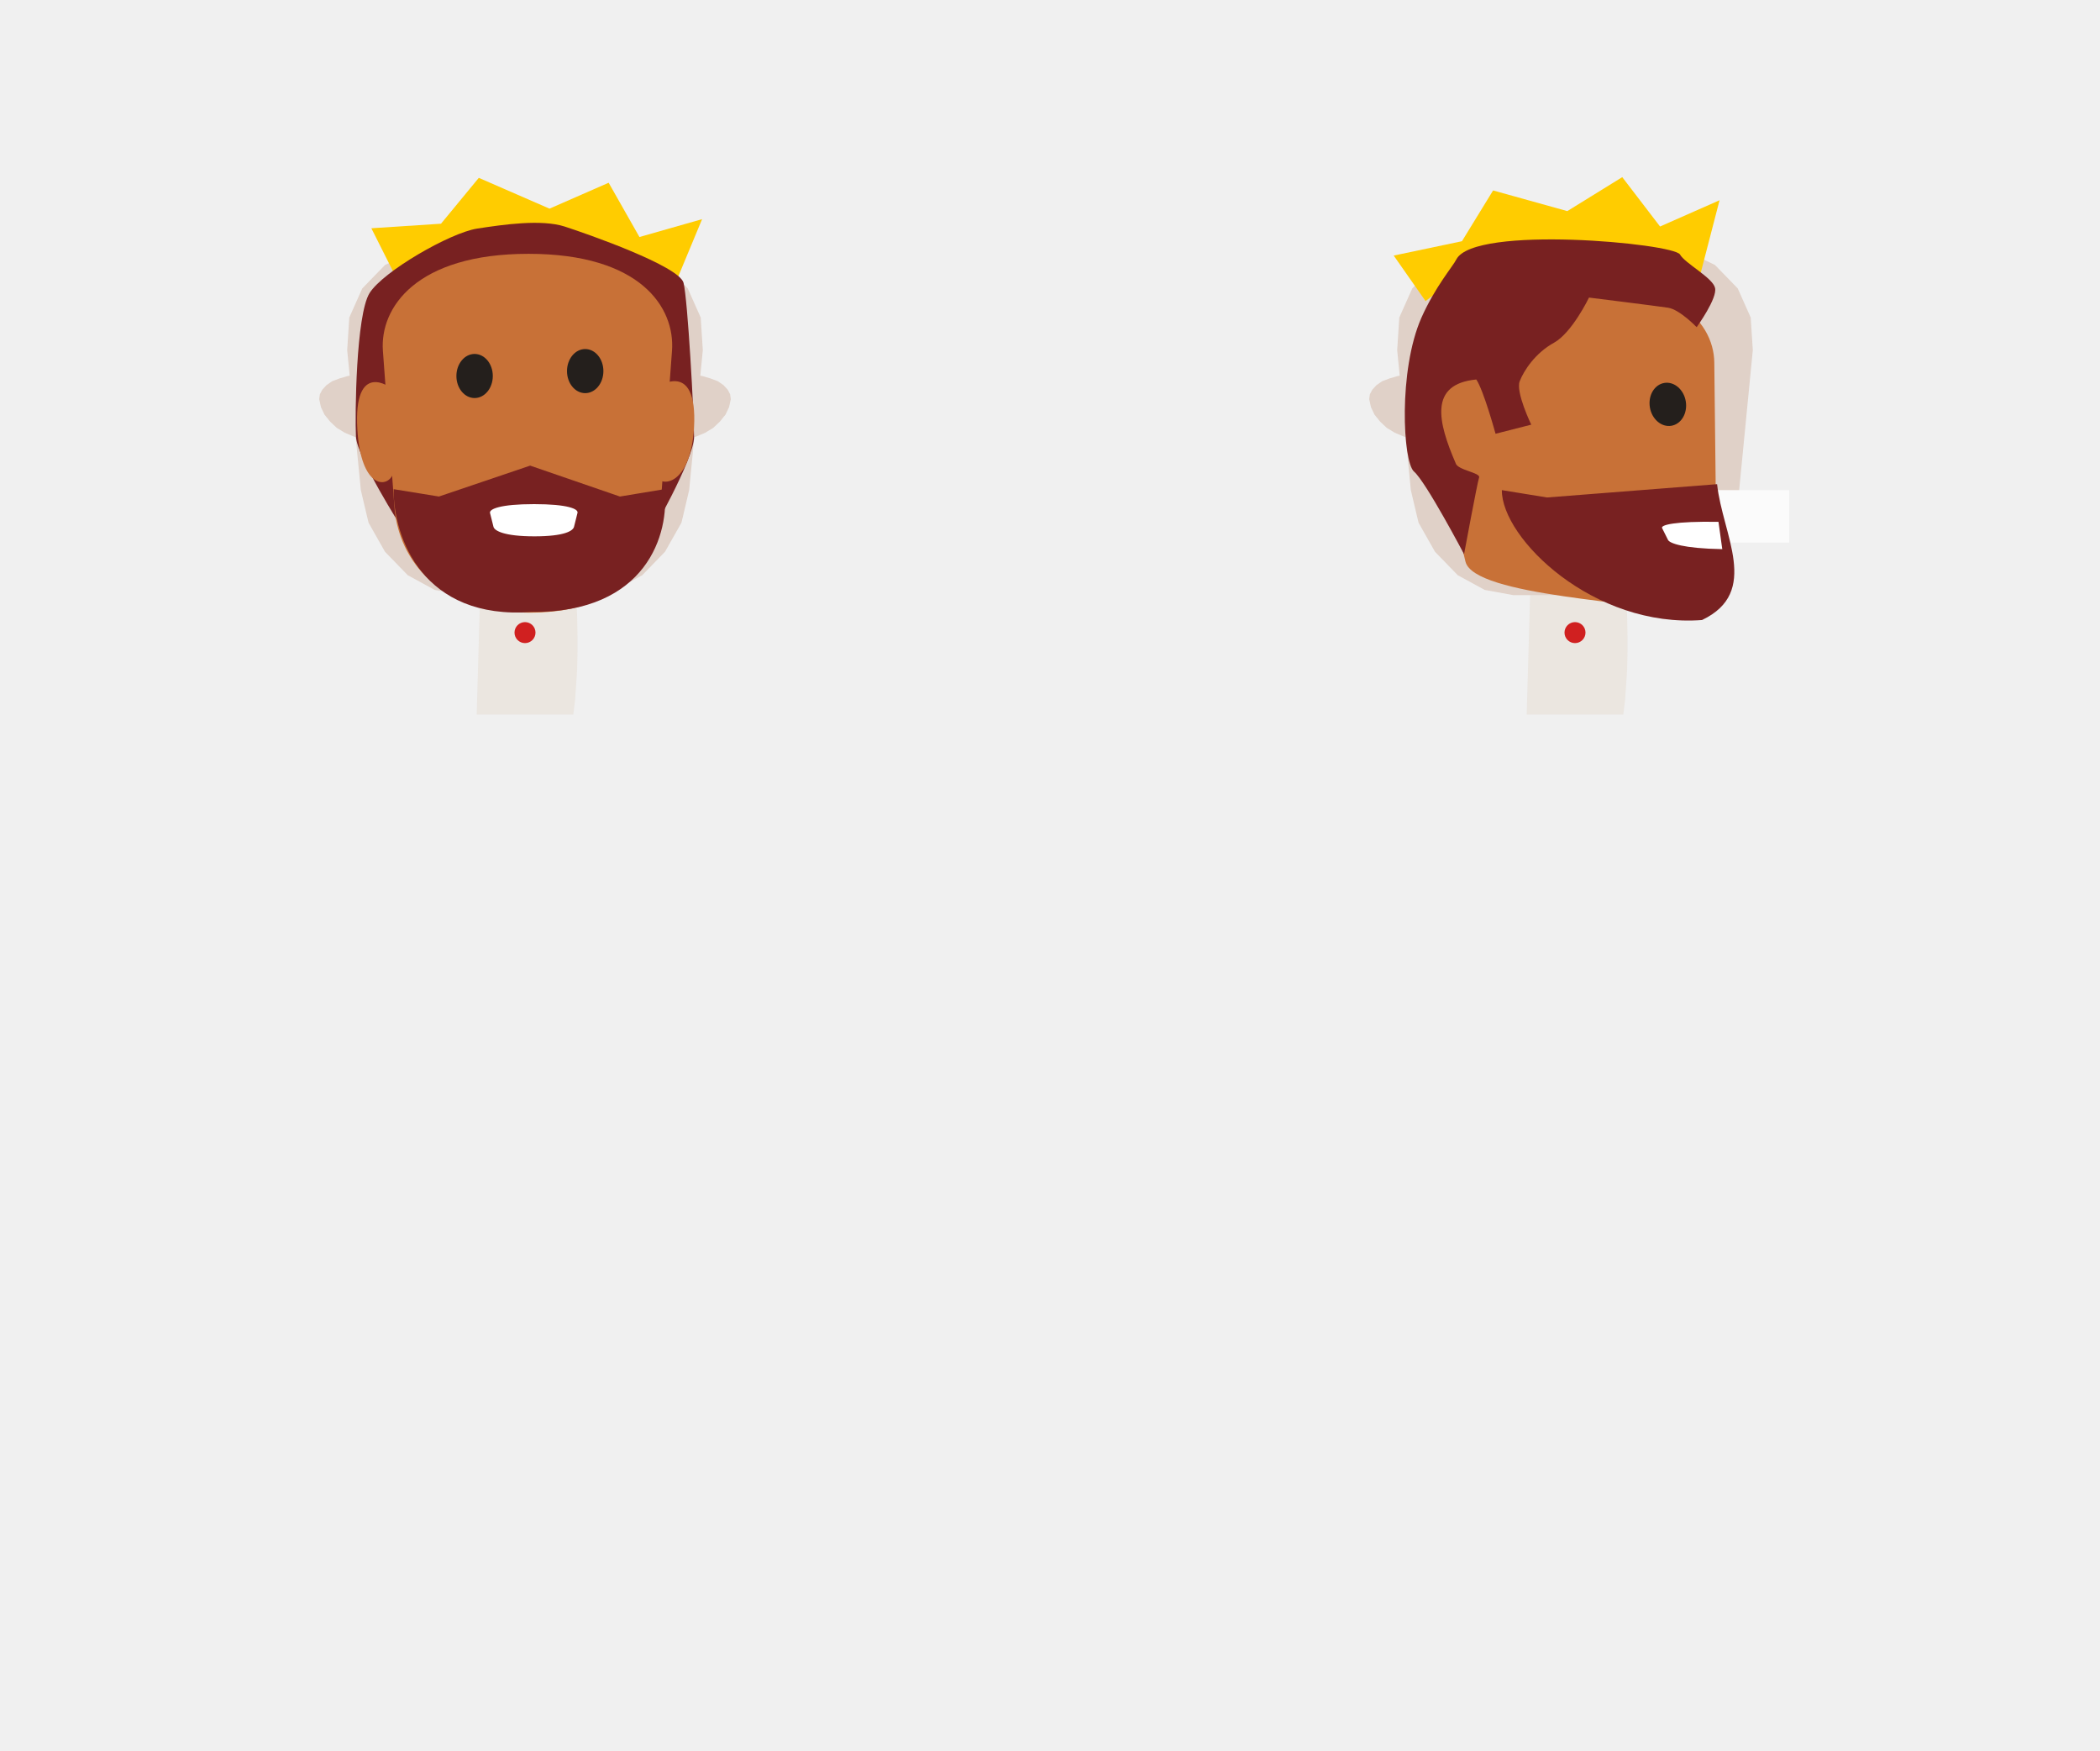
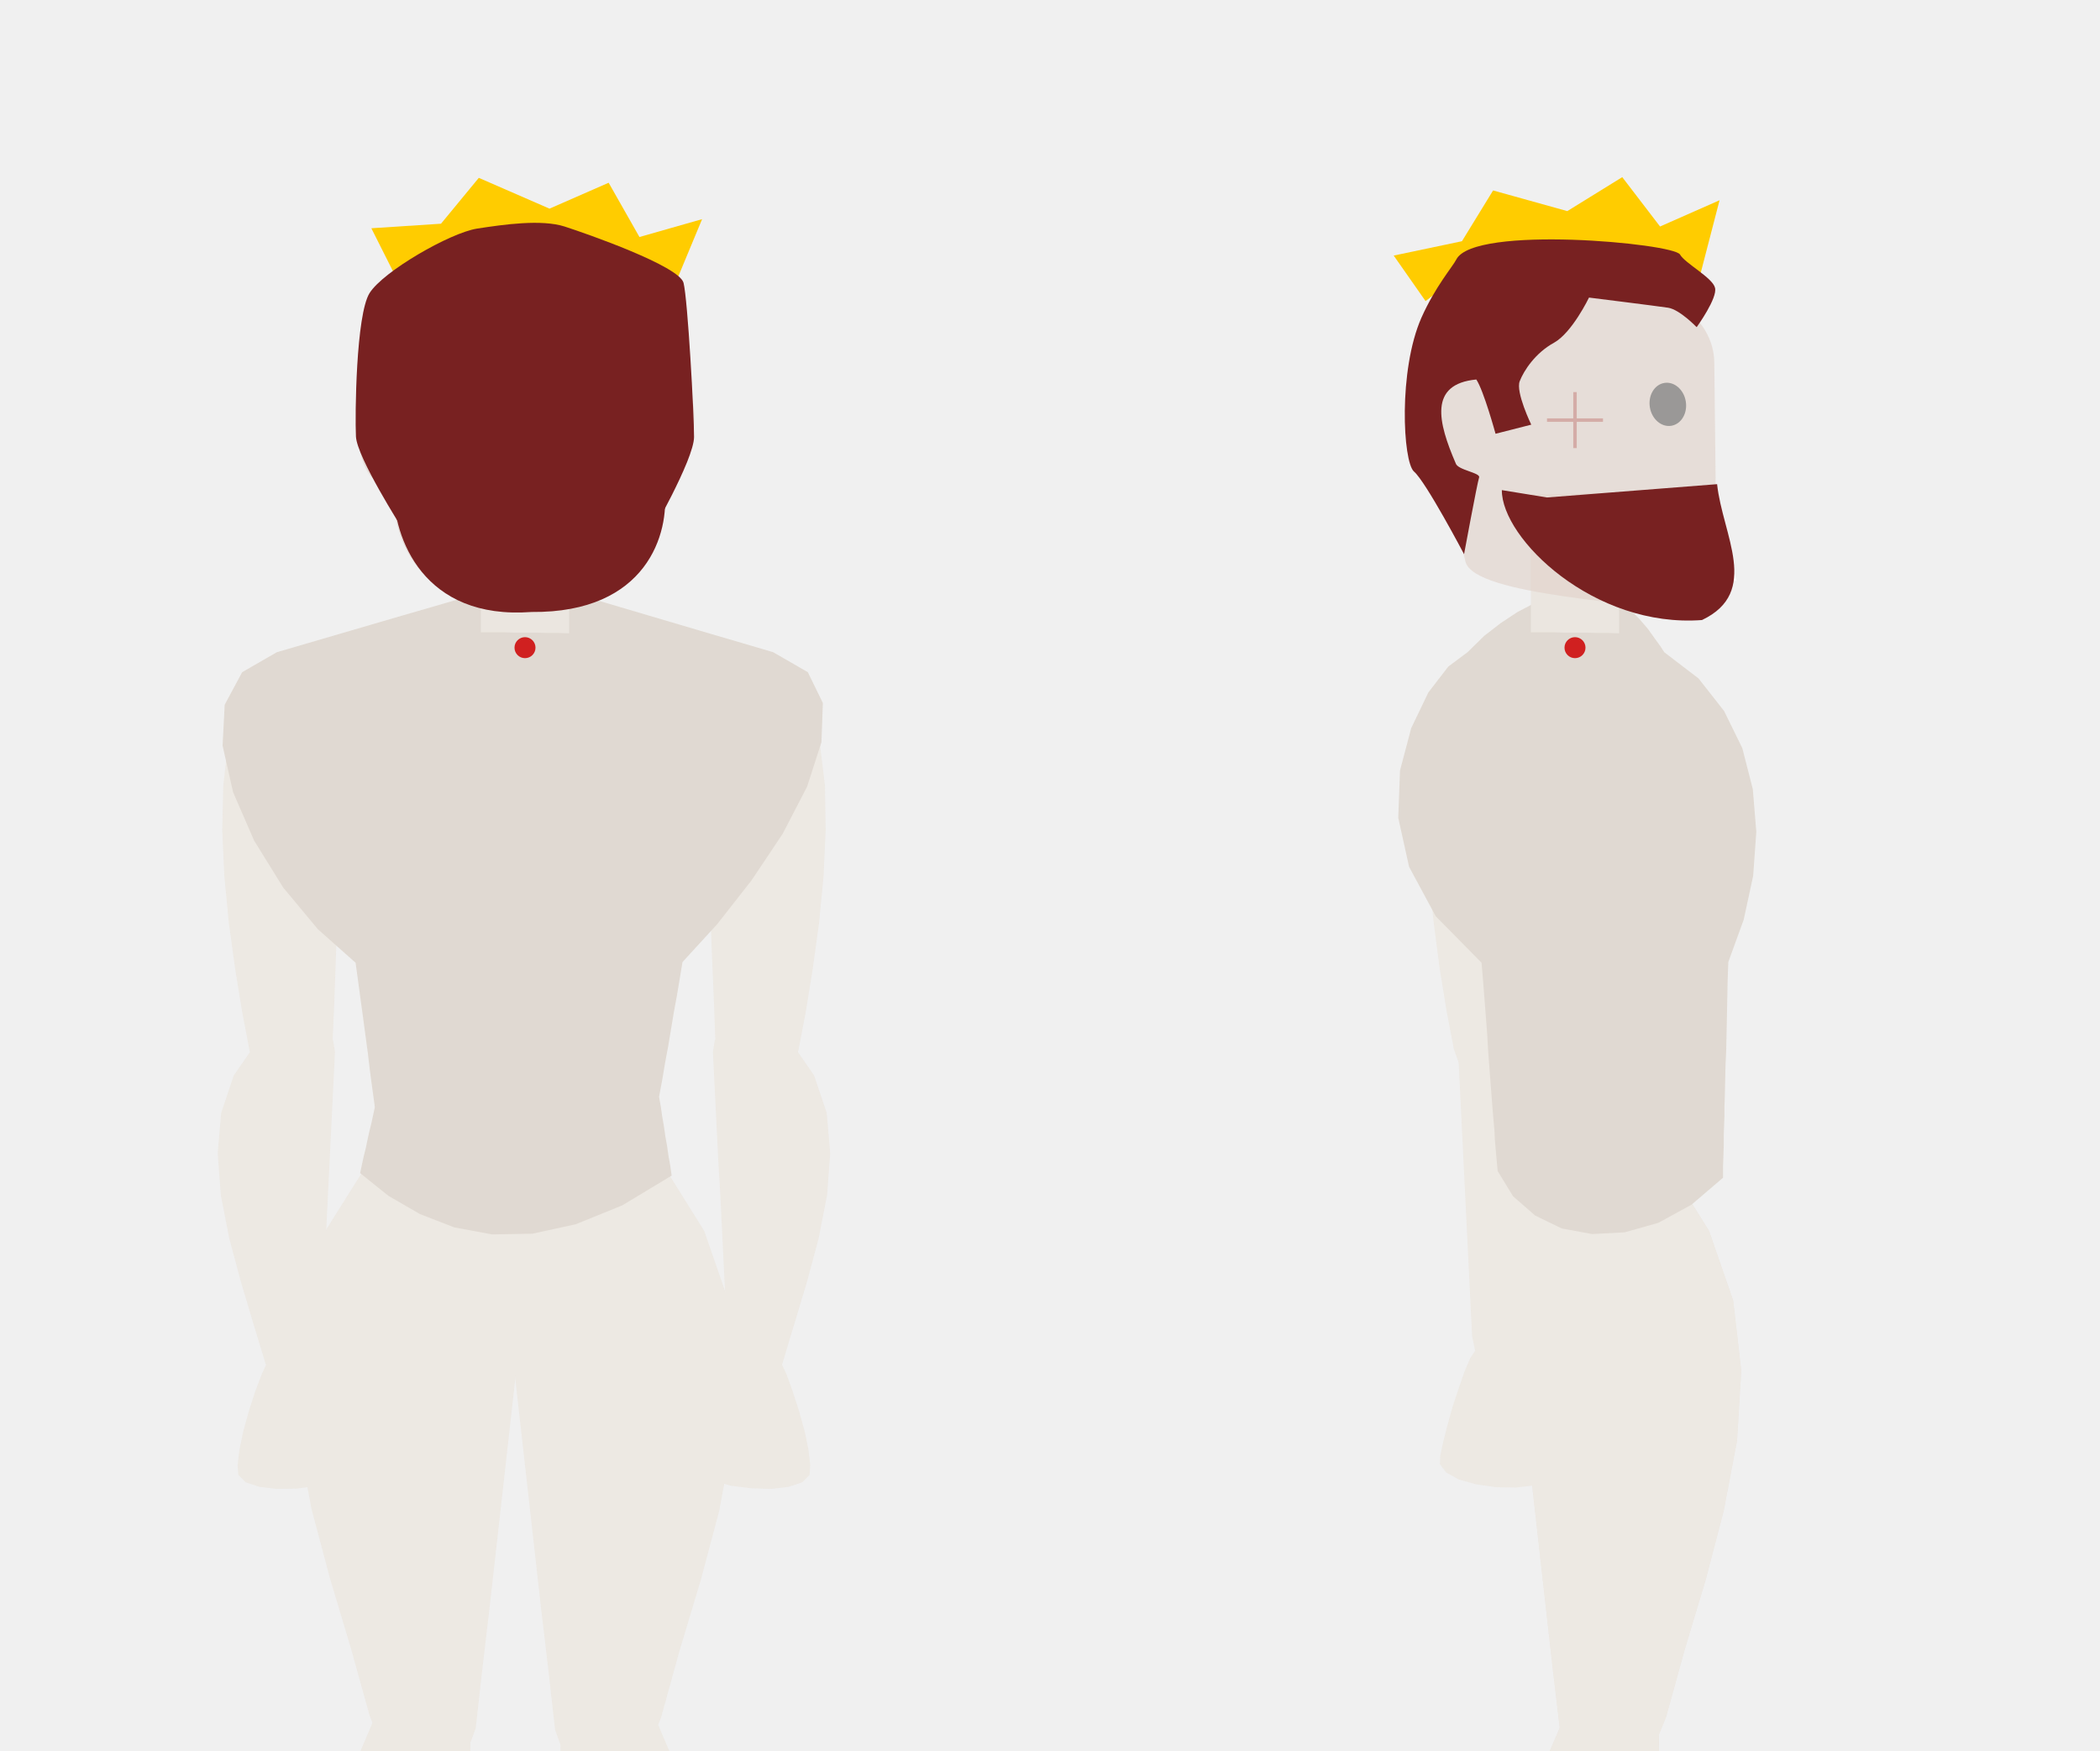
<svg xmlns="http://www.w3.org/2000/svg" width="1200" height="1000" viewBox="-1.5 -1.2 6 5">
-   <g id="front">
-     <g id="front-hair-body" />
-     <defs id="front-defs9817" />
-     <g id="front-guide" opacity="0.7">
-       <path d="M-0.138 0.841L-0.12 0.21L0.12 0.21L0.128 0.274L0.134 0.336L0.14 0.396L0.144 0.454L0.147 0.51L0.149 0.563L0.15 0.615L0.15 0.664L0.149 0.712L0.146 0.757L0.143 0.8L0.138 0.841Z" fill="#e8e1d9" id="front-path9791" />
-       <path d="M-0.451 -0.131L-0.479 -0.13L-0.506 -0.126L-0.53 -0.119L-0.551 -0.111L-0.567 -0.1L-0.579 -0.087L-0.586 -0.074L-0.588 -0.06L-0.583 -0.037L-0.573 -0.016L-0.557 0.004L-0.538 0.022L-0.515 0.036L-0.489 0.047L-0.461 0.053L-0.433 0.055Z" fill="#d9c3b6" id="front-path9793" />
-       <path d="M0.451 -0.131L0.479 -0.13L0.506 -0.126L0.53 -0.119L0.551 -0.111L0.567 -0.1L0.579 -0.087L0.586 -0.074L0.588 -0.06L0.583 -0.037L0.573 -0.016L0.557 0.004L0.538 0.022L0.515 0.036L0.489 0.047L0.461 0.053L0.433 0.055Z" fill="#d9c3b6" id="front-path9795" />
-       <path d="M0.215 -0.5L0.313 -0.485L0.4 -0.443L0.465 -0.376L0.502 -0.293L0.508 -0.2L0.469 0.2L0.447 0.293L0.4 0.376L0.335 0.443L0.258 0.485L0.176 0.5L-0.176 0.5L-0.258 0.485L-0.335 0.443L-0.4 0.376L-0.447 0.293L-0.469 0.2L-0.508 -0.2L-0.502 -0.293L-0.465 -0.376L-0.4 -0.443L-0.313 -0.485L-0.215 -0.5Z" fill="#d9c3b6" id="front-path9797" />
-       <path d="M-0.115 -0.12L-0.125 -0.083L-0.152 -0.055L-0.19 -0.045L-0.227 -0.055L-0.255 -0.083L-0.265 -0.12L-0.255 -0.158L-0.228 -0.185L-0.19 -0.195L-0.152 -0.185L-0.125 -0.158Z" fill="#ffffff" id="front-path9799" />
-       <path d="M0.265 -0.12L0.255 -0.083L0.228 -0.055L0.19 -0.045L0.153 -0.055L0.125 -0.083L0.115 -0.12L0.125 -0.158L0.152 -0.185L0.19 -0.195L0.228 -0.185L0.255 -0.158Z" fill="#ffffff" id="front-path9801" />
-       <path d="M-0.152 0.2L0.152 0.2L0.152 0.35L-0.152 0.35Z" fill="#ffffff" id="front-path9803" />
-       <path d="M-0.08 0H0.08M0 -0.08V0.08" stroke="#b04040" stroke-width="0.01" fill="none" id="front-path9805" />
+   <g>
+     <g opacity="0.7">
+       <path d="M-0.787 1.801L-0.768 1.854L-0.738 1.892L-0.7 1.917L-0.66 1.926L-0.62 1.92L-0.586 1.898L-0.562 1.86L-0.551 1.805L-0.545 1.665L-0.54 1.525L-0.535 1.385L-0.529 1.245L-0.524 1.105L-0.519 0.965L-0.513 0.824L-0.508 0.684L-0.571 0.677L-0.626 0.678L-0.674 0.687L-0.716 0.703L-0.751 0.726L-0.78 0.755L-0.804 0.79L-0.822 0.831L-0.849 0.93L-0.862 1.044L-0.865 1.17L-0.859 1.303L-0.846 1.437L-0.828 1.568L-0.808 1.691Z" fill="#ebe5dd" />
+       <path d="M-0.765 1.775L-0.832 1.872L-0.868 1.979L-0.878 2.094L-0.869 2.214L-0.845 2.337L-0.812 2.46L-0.776 2.581L-0.741 2.696L-0.727 2.725L-0.706 2.74L-0.681 2.743L-0.654 2.736L-0.629 2.718L-0.607 2.693L-0.591 2.659L-0.584 2.62L-0.579 2.518L-0.573 2.416L-0.568 2.314L-0.563 2.212L-0.558 2.111L-0.553 2.009L-0.548 1.907L-0.543 1.805L-0.548 1.773L-0.564 1.748L-0.589 1.73L-0.621 1.721L-0.657 1.72L-0.695 1.728L-0.732 1.746Z" fill="#ebe5dd" />
+       <path d="M-0.72 2.667L-0.735 2.688L-0.752 2.725L-0.771 2.775L-0.789 2.831L-0.805 2.889L-0.816 2.942L-0.821 2.985L-0.819 3.013L-0.798 3.034L-0.759 3.047L-0.708 3.053L-0.651 3.052L-0.595 3.044L-0.545 3.03L-0.509 3.01L-0.491 2.985L-0.493 2.963L-0.5 2.925L-0.512 2.877L-0.527 2.822L-0.545 2.769L-0.562 2.72L-0.578 2.683L-0.592 2.662L-0.62 2.64L-0.643 2.627L-0.661 2.624L-0.676 2.627L-0.688 2.635L-0.699 2.646L-0.709 2.657Z" fill="#ebe5dd" />
+       <path d="M-0.431 3.71L-0.513 3.903L-0.554 4.089L-0.562 4.269L-0.544 4.446L-0.508 4.619L-0.461 4.79L-0.411 4.961L-0.364 5.131L-0.346 5.173L-0.318 5.198L-0.286 5.207L-0.251 5.204L-0.218 5.191L-0.19 5.172L-0.171 5.148L-0.164 5.123L-0.163 4.95L-0.162 4.777L-0.161 4.603L-0.16 4.43L-0.159 4.257L-0.158 4.084L-0.157 3.911L-0.156 3.738L-0.165 3.693L-0.191 3.661L-0.228 3.641L-0.272 3.633L-0.319 3.637L-0.364 3.651L-0.403 3.676Z" fill="#ebe5dd" />
+       <path d="M-0.326 5.143L-0.344 5.165L-0.364 5.187L-0.388 5.208L-0.415 5.23L-0.446 5.253L-0.481 5.277L-0.52 5.303L-0.563 5.332L-0.586 5.332L-0.607 5.334L-0.626 5.34L-0.641 5.349L-0.652 5.362L-0.658 5.379L-0.659 5.402L-0.654 5.43L-0.59 5.431L-0.527 5.432L-0.463 5.434L-0.399 5.435L-0.336 5.437L-0.272 5.438L-0.208 5.439L-0.144 5.441L-0.15 5.409L-0.155 5.378L-0.161 5.347L-0.166 5.315L-0.171 5.284L-0.177 5.253L-0.182 5.221L-0.188 5.19L-0.205 5.184L-0.222 5.178L-0.24 5.172L-0.257 5.166L-0.274 5.161L-0.292 5.155L-0.309 5.149Z" fill="#ebe5dd" />
+       <path d="M-0.444 2.115L-0.568 2.312L-0.636 2.511L-0.659 2.71L-0.647 2.911L-0.61 3.11L-0.557 3.309L-0.498 3.506L-0.444 3.7L-0.414 3.776L-0.372 3.824L-0.324 3.847L-0.274 3.849L-0.226 3.836L-0.185 3.809L-0.155 3.775L-0.141 3.737L-0.122 3.568L-0.102 3.399L-0.083 3.23L-0.064 3.061L-0.045 2.892L-0.026 2.722L-0.007 2.553L0.013 2.384L-0.023 2.299L-0.066 2.236L-0.116 2.191L-0.172 2.161L-0.234 2.142L-0.301 2.13L-0.371 2.122Z" fill="#ebe5dd" />
+       <path d="M0.375 3.714L0.457 3.907L0.499 4.093L0.507 4.274L0.489 4.45L0.453 4.624L0.406 4.795L0.355 4.965L0.309 5.135L0.291 5.178L0.263 5.202L0.231 5.211L0.196 5.208L0.163 5.196L0.135 5.176L0.116 5.152L0.108 5.127L0.108 4.954L0.107 4.781L0.106 4.608L0.105 4.435L0.104 4.262L0.103 4.089L0.102 3.916L0.101 3.743L0.11 3.698L0.135 3.665L0.173 3.645L0.217 3.638L0.264 3.641L0.309 3.655L0.348 3.68Z" fill="#ebe5dd" />
+       <path d="M0.271 5.147L0.288 5.169L0.309 5.191L0.333 5.213L0.36 5.234L0.391 5.257L0.426 5.281L0.465 5.307L0.508 5.336L0.531 5.336L0.552 5.339L0.571 5.344L0.586 5.353L0.597 5.366L0.603 5.384L0.604 5.406L0.599 5.434L0.535 5.435L0.471 5.437L0.408 5.438L0.344 5.44L0.28 5.441L0.217 5.442L0.153 5.444L0.089 5.445L0.095 5.414L0.1 5.382L0.105 5.351L0.111 5.32L0.116 5.288L0.122 5.257L0.127 5.226L0.132 5.194L0.15 5.189L0.167 5.183L0.185 5.177L0.202 5.171L0.219 5.165L0.237 5.159L0.254 5.153Z" fill="#ebe5dd" />
+       <path d="M0.389 2.119L0.512 2.316L0.581 2.515L0.604 2.715L0.592 2.915L0.555 3.115L0.502 3.314L0.443 3.51L0.389 3.705L0.359 3.781L0.317 3.828L0.269 3.851L0.218 3.854L0.17 3.84L0.129 3.814L0.1 3.78L0.086 3.741L0.067 3.572L0.047 3.403L0.028 3.234L0.009 3.065L-0.01 2.896L-0.029 2.727L-0.049 2.558L-0.068 2.389L-0.033 2.304L0.01 2.241L0.061 2.196L0.117 2.165L0.179 2.146L0.245 2.135L0.316 2.127Z" fill="#ebe5dd" />
+       <path d="M0.781 1.801L0.762 1.853L0.732 1.892L0.694 1.916L0.654 1.926L0.614 1.92L0.58 1.898L0.556 1.86L0.545 1.805L0.54 1.665L0.534 1.525L0.529 1.385L0.524 1.245L0.518 1.104L0.513 0.964L0.507 0.824L0.502 0.684L0.565 0.677L0.62 0.678L0.669 0.686L0.71 0.703L0.745 0.726L0.774 0.755L0.798 0.79L0.816 0.831L0.843 0.929L0.857 1.044L0.859 1.17L0.853 1.303L0.84 1.437L0.822 1.568L0.802 1.691Z" fill="#ebe5dd" />
+       <path d="M0.759 1.775L0.826 1.872L0.862 1.979L0.872 2.094L0.863 2.214L0.839 2.337L0.806 2.46L0.77 2.58L0.735 2.696L0.721 2.724L0.7 2.74L0.675 2.743L0.649 2.735L0.623 2.718L0.601 2.692L0.585 2.659L0.578 2.62L0.573 2.518L0.568 2.416L0.563 2.314L0.558 2.212L0.552 2.11L0.547 2.008L0.542 1.907L0.537 1.805L0.542 1.773L0.558 1.748L0.583 1.73L0.615 1.721L0.651 1.72L0.689 1.728L0.726 1.746Z" fill="#ebe5dd" />
+       <path d="M0.714 2.667L0.729 2.687L0.747 2.725L0.765 2.775L0.783 2.831L0.799 2.888L0.81 2.942L0.815 2.985L0.813 3.013L0.792 3.034L0.753 3.047L0.702 3.053L0.645 3.051L0.589 3.044L0.539 3.03L0.503 3.01L0.485 2.985L0.487 2.963L0.494 2.925L0.506 2.876L0.522 2.822L0.539 2.768L0.556 2.72L0.573 2.683L0.586 2.662L0.615 2.639L0.637 2.627L0.655 2.624L0.67 2.627L0.682 2.635L0.693 2.646L0.703 2.657Z" fill="#ebe5dd" />
+       <path d="M0.709 0.663L0.621 0.637L0.532 0.611L0.444 0.585L0.356 0.559L0.268 0.533L0.18 0.507L0.092 0.481L0.004 0.455L-0.085 0.481L-0.174 0.507L-0.263 0.533L-0.353 0.559L-0.442 0.585L-0.531 0.611L-0.62 0.637L-0.709 0.663L-0.808 0.72L-0.858 0.813L-0.864 0.93L-0.834 1.063L-0.774 1.201L-0.691 1.335L-0.592 1.454L-0.484 1.55L-0.477 1.601L-0.47 1.653L-0.463 1.704L-0.456 1.756L-0.449 1.808L-0.443 1.859L-0.436 1.911L-0.429 1.962L-0.434 1.986L-0.439 2.009L-0.445 2.033L-0.45 2.056L-0.455 2.08L-0.461 2.104L-0.466 2.127L-0.471 2.151L-0.39 2.216L-0.3 2.268L-0.202 2.306L-0.094 2.326L0.021 2.324L0.145 2.297L0.278 2.243L0.419 2.158L0.415 2.13L0.41 2.102L0.406 2.074L0.401 2.046L0.397 2.018L0.392 1.989L0.388 1.961L0.383 1.933L0.392 1.885L0.4 1.837L0.409 1.789L0.417 1.741L0.425 1.693L0.434 1.644L0.442 1.596L0.45 1.548L0.549 1.44L0.647 1.315L0.736 1.182L0.806 1.047L0.847 0.92L0.851 0.808L0.808 0.72Z" fill="#d9cfc4" />
+       <path d="M0.126 0.609L0.126 0.558L0.126 0.508L0.126 0.458L0.126 0.408L0.126 0.358L0.126 0.308L0.126 0.258L0.126 0.208L0.095 0.208L0.063 0.209L0.032 0.209L0 0.21L-0.032 0.211L-0.063 0.211L-0.095 0.212L-0.126 0.212L-0.126 0.262L-0.126 0.311L-0.126 0.36L-0.126 0.409L-0.126 0.458L-0.126 0.507L-0.126 0.557L-0.126 0.606L-0.095 0.606L-0.063 0.606L-0.032 0.607L0 0.607L0.032 0.607L0.063 0.608L0.095 0.608Z" fill="#e8e1d9" />
+       <path d="M-0.08 0H0.08M0 -0.08V0.08" stroke="#b04040" stroke-width="0.01" fill="none" />
+       <g opacity="0.6">
+         <g>
+           <path style="fill:#d9c3b6;stroke-width:0.015" d="m 0.014,0.55 c 0.288,0 0.364,-0.177 0.373,-0.301 l 0.033,-0.447 c 0.009,-0.123 -0.089,-0.277 -0.41,-0.277 -0.321,0 -0.425,0.154 -0.416,0.277 l 0.033,0.447 c 0.009,0.123 0.099,0.301 0.387,0.301 z" />
+           <path style="fill:#d9c3b6;fill-opacity:1;stroke-width:0.015" d="m 0.37,0.156 0.003,-0.246 c 5.574e-4,-0.002 0.121,-0.091 0.11,0.111 -0.01,0.166 -0.095,0.175 -0.113,0.135 z" />
+           <path style="fill:#d9c3b6;fill-opacity:1;stroke-width:0.015" d="m -0.378,0.156 -0.003,-0.246 c -5.575e-4,-0.002 -0.11,-0.085 -0.098,0.117 0.01,0.166 0.083,0.169 0.101,0.129 z" />
+         </g>
+         <g>
+           <ellipse style="fill:#241f1c;stroke-width:0.015" cx="-0.144" cy="-0.126" rx="0.052" ry="0.063" />
+           <ellipse style="fill:#241f1c;stroke-width:0.015" cx="0.172" cy="-0.14" rx="0.052" ry="0.063" />
+         </g>
+       </g>
    </g>
-     <g id="front-back" />
-     <path style="fill:#ffcc00;fill-opacity:1;stroke-width:0.015" d="m -0.367,-0.405 0.192,-0.108 0.354,0.013 0.243,0.128 0.084,-0.202 -0.179,0.051 -0.088,-0.155 -0.169,0.074 -0.202,-0.088 -0.108,0.131 -0.199,0.013 z" id="front-path1551" />
-     <g id="front-head">
-       <path style="fill:#782121;fill-opacity:1;stroke-width:0.015" d="m -0.351,0.309 c 0,0 -0.129,-0.202 -0.132,-0.262 -0.003,-0.059 0,-0.348 0.039,-0.41 0.039,-0.062 0.23,-0.172 0.307,-0.184 0.077,-0.012 0.184,-0.027 0.25,-0.006 0.065,0.021 0.328,0.113 0.34,0.161 0.012,0.048 0.03,0.375 0.03,0.44 0,0.065 -0.129,0.288 -0.129,0.288" id="front-path1647-16" />
-       <path id="front-rect480-1-9" style="fill:#c87137;stroke-width:0.015;fill-opacity:1" d="m 0.014,0.55 c 0.288,0 0.364,-0.177 0.373,-0.301 l 0.033,-0.447 c 0.009,-0.123 -0.089,-0.277 -0.41,-0.277 -0.321,0 -0.425,0.154 -0.416,0.277 l 0.033,0.447 c 0.009,0.123 0.099,0.301 0.387,0.301 z" />
-       <ellipse style="fill:#241f1c;stroke-width:0.015" id="front-path639-8-6" cx="-0.144" cy="-0.126" rx="0.052" ry="0.063" />
-       <ellipse style="fill:#241f1c;stroke-width:0.015" id="front-path639-4-0-5" cx="0.172" cy="-0.14" rx="0.052" ry="0.063" />
-       <path style="fill:#c87137;fill-opacity:1;stroke-width:0.015" d="m 0.37,0.156 0.003,-0.246 c 5.574e-4,-0.002 0.121,-0.091 0.11,0.111 -0.01,0.166 -0.095,0.175 -0.113,0.135 z" id="front-path855-2-4-2-69" />
-       <path id="front-rect480-1-4-4" style="fill:#782121;fill-opacity:1;stroke-width:0.794" d="m -305.17,169.358 c 17.44,0.176 20.887,-11.91 20.073,-18.557 l -6.732,1.112 -13.571,-4.672 -13.793,4.672 -6.845,-1.112 c -0.075,7.321 4.459,19.817 20.867,18.557 z" transform="matrix(0.01889764,0,0,0.01889764,5.78609,-2.652497)" />
-       <path style="fill:#c87137;fill-opacity:1;stroke-width:0.015" d="m -0.378,0.156 -0.003,-0.246 c -5.575e-4,-0.002 -0.11,-0.085 -0.098,0.117 0.01,0.166 0.083,0.169 0.101,0.129 z" id="front-path855-2-4-2-8-2" />
+     <g />
+     <g />
+     <g>
+       <path style="fill:#ffcc00;fill-opacity:1;stroke-width:0.015" d="m -0.367,-0.405 0.192,-0.108 0.354,0.013 0.243,0.128 0.084,-0.202 -0.179,0.051 -0.088,-0.155 -0.169,0.074 -0.202,-0.088 -0.108,0.131 -0.199,0.013 z" />
+       <path style="fill:#782121;fill-opacity:1;stroke-width:0.015" d="m -0.351,0.309 c 0,0 -0.129,-0.202 -0.132,-0.262 -0.003,-0.059 0,-0.348 0.039,-0.41 0.039,-0.062 0.23,-0.172 0.307,-0.184 0.077,-0.012 0.184,-0.027 0.25,-0.006 0.065,0.021 0.328,0.113 0.34,0.161 0.012,0.048 0.03,0.375 0.03,0.44 0,0.065 -0.129,0.288 -0.129,0.288" />
    </g>
-     <g id="front-mouth-1">
-       <path id="front-rect480-1-8-3-8" style="fill:#ffffff;fill-opacity:1;stroke-width:0.015" d="m 0.027,0.332 c 0.087,0 0.11,-0.016 0.113,-0.027 l 0.01,-0.04 c 0.003,-0.011 -0.027,-0.025 -0.124,-0.025 -0.097,0 -0.128,0.014 -0.126,0.025 l 0.01,0.04 c 0.003,0.011 0.03,0.027 0.117,0.027 z" />
+     <g>
+       <path style="fill:#782121;fill-opacity:1;stroke-width:0.794" d="m -305.17,169.358 c 17.44,0.176 20.887,-11.91 20.073,-18.557 l -6.732,1.112 -13.571,-4.672 -13.793,4.672 -6.845,-1.112 c -0.075,7.321 4.459,19.817 20.867,18.557 z" transform="matrix(0.01889764,0,0,0.01889764,5.78609,-2.652497)" />
    </g>
-     <g id="front-mouth-2" style="display:none">
-       <path id="front-rect480-1-8-3-5" style="fill:#ffffff;fill-opacity:1;stroke-width:0.015" d="m 0.023,0.329 c 0.107,0 0.135,-0.019 0.138,-0.033 l 0.012,-0.049 c 0.003,-0.013 -0.033,-0.03 -0.152,-0.03 -0.119,0 -0.158,0.017 -0.154,0.03 l 0.012,0.049 c 0.003,0.013 0.037,0.033 0.144,0.033 z" />
-     </g>
-     <g id="front-mouth-3" style="display:none">
-       <path id="front-rect480-1-8-3" style="fill:#ffffff;fill-opacity:1;stroke-width:0.015" d="m 0.016,0.433 c 0.107,0 0.135,-0.057 0.138,-0.097 l 0.012,-0.144 c 0.003,-0.04 -0.033,-0.089 -0.152,-0.089 -0.119,0 -0.158,0.05 -0.154,0.089 l 0.012,0.144 c 0.003,0.04 0.037,0.097 0.144,0.097 z" />
-     </g>
-     <g id="front-anchors">
-       <circle id="front-nape" cx="0" cy="0.607" r="0.03" fill="#d02020" />
+     <g>
+       <circle cx="0" cy="0.65" r="0.03" fill="#d02020" />
    </g>
  </g>
-   <g id="side" transform="translate(3,0)">
-     <g id="side-hair-body" />
-     <defs id="side-defs16948" />
-     <g id="side-guide" opacity="0.7">
-       <path d="M-0.138 0.841L-0.12 0.21L0.12 0.21L0.128 0.274L0.134 0.336L0.14 0.396L0.144 0.454L0.147 0.51L0.149 0.563L0.15 0.615L0.15 0.664L0.149 0.712L0.146 0.757L0.143 0.8L0.138 0.841Z" fill="#e8e1d9" id="side-path16926" />
-       <path d="M-0.451 -0.131L-0.479 -0.13L-0.506 -0.126L-0.53 -0.119L-0.551 -0.111L-0.567 -0.1L-0.579 -0.087L-0.586 -0.074L-0.588 -0.06L-0.583 -0.037L-0.573 -0.016L-0.557 0.004L-0.538 0.022L-0.515 0.036L-0.489 0.047L-0.461 0.053L-0.433 0.055Z" fill="#d9c3b6" id="side-path16928" />
-       <path d="M0.215 -0.5L0.313 -0.485L0.4 -0.443L0.465 -0.376L0.502 -0.293L0.508 -0.2L0.469 0.2L0.447 0.293L0.4 0.376L0.335 0.443L0.258 0.485L0.176 0.5L-0.176 0.5L-0.258 0.485L-0.335 0.443L-0.4 0.376L-0.447 0.293L-0.469 0.2L-0.508 -0.2L-0.502 -0.293L-0.465 -0.376L-0.4 -0.443L-0.313 -0.485L-0.215 -0.5Z" fill="#d9c3b6" id="side-path16930" />
-       <path d="M0.215 -0.16L0.205 -0.123L0.178 -0.095L0.14 -0.085L0.103 -0.095L0.075 -0.123L0.065 -0.16L0.075 -0.197L0.102 -0.225L0.14 -0.235L0.178 -0.225L0.205 -0.198Z" fill="#ffffff" id="side-path16932" />
-       <path d="M0.612 0.2L0.142 0.2L0.142 0.35L0.612 0.35Z" fill="#ffffff" id="side-path16934" />
-       <path d="M-0.08 0H0.08M0 -0.08V0.08" stroke="#b04040" stroke-width="0.01" fill="none" id="side-path16936" />
+   <g transform="translate(3 0)">
+     <g opacity="0.7">
+       <path d="M-0.11 1.801L-0.12 1.856L-0.145 1.894L-0.179 1.916L-0.219 1.922L-0.259 1.913L-0.297 1.888L-0.327 1.85L-0.346 1.797L-0.367 1.687L-0.387 1.564L-0.404 1.433L-0.418 1.299L-0.424 1.166L-0.421 1.04L-0.408 0.926L-0.381 0.827L-0.363 0.786L-0.339 0.751L-0.31 0.722L-0.275 0.699L-0.233 0.683L-0.185 0.674L-0.13 0.673L-0.067 0.68L-0.072 0.82L-0.078 0.961L-0.083 1.101L-0.088 1.241L-0.094 1.381L-0.099 1.521L-0.104 1.661Z" fill="#ebe5dd" />
+       <path d="M-0.112 1.771L-0.045 1.868L-0.01 1.975L0.001 2.09L-0.008 2.21L-0.032 2.333L-0.065 2.456L-0.101 2.577L-0.136 2.692L-0.15 2.721L-0.171 2.736L-0.196 2.739L-0.223 2.732L-0.248 2.714L-0.27 2.689L-0.286 2.655L-0.294 2.616L-0.299 2.514L-0.304 2.412L-0.309 2.31L-0.314 2.209L-0.319 2.107L-0.324 2.005L-0.329 1.903L-0.334 1.801L-0.329 1.769L-0.313 1.744L-0.288 1.726L-0.256 1.717L-0.22 1.716L-0.182 1.724L-0.146 1.742Z" fill="#ebe5dd" />
+       <path d="M-0.157 2.664L-0.142 2.684L-0.125 2.721L-0.106 2.771L-0.088 2.827L-0.072 2.885L-0.061 2.938L-0.056 2.981L-0.058 3.009L-0.079 3.03L-0.118 3.043L-0.169 3.049L-0.226 3.048L-0.282 3.04L-0.332 3.026L-0.368 3.006L-0.386 2.982L-0.385 2.959L-0.377 2.921L-0.365 2.873L-0.35 2.819L-0.332 2.765L-0.315 2.716L-0.299 2.679L-0.285 2.658L-0.257 2.636L-0.234 2.624L-0.216 2.62L-0.201 2.623L-0.189 2.631L-0.179 2.642L-0.168 2.653Z" fill="#ebe5dd" />
+       <path d="M0.24 3.743L0.239 3.916L0.238 4.089L0.237 4.262L0.236 4.435L0.235 4.608L0.234 4.781L0.233 4.954L0.232 5.127L0.225 5.152L0.205 5.176L0.177 5.196L0.144 5.208L0.11 5.211L0.077 5.202L0.05 5.178L0.032 5.135L-0.015 4.965L-0.065 4.795L-0.112 4.624L-0.148 4.45L-0.166 4.274L-0.158 4.093L-0.117 3.907L-0.035 3.715L-0.007 3.68L0.032 3.655L0.077 3.641L0.124 3.638L0.168 3.645L0.205 3.665L0.23 3.698Z" fill="#ebe5dd" />
+       <path d="M0.185 5.147L0.213 5.169L0.246 5.191L0.285 5.213L0.33 5.234L0.381 5.257L0.438 5.281L0.501 5.307L0.571 5.336L0.609 5.336L0.643 5.339L0.673 5.344L0.698 5.353L0.716 5.366L0.727 5.384L0.728 5.406L0.72 5.434L0.616 5.435L0.512 5.437L0.408 5.438L0.304 5.44L0.2 5.441L0.096 5.442L-0.008 5.444L-0.112 5.445L-0.097 5.412L-0.083 5.378L-0.068 5.345L-0.054 5.312L-0.039 5.279L-0.025 5.245L-0.01 5.212L0.004 5.179L0.027 5.175L0.049 5.171L0.072 5.167L0.095 5.163L0.117 5.159L0.14 5.155L0.162 5.151Z" fill="#ebe5dd" />
+       <path d="M0.26 2.119L0.383 2.316L0.452 2.515L0.475 2.715L0.463 2.915L0.425 3.115L0.373 3.314L0.314 3.51L0.26 3.705L0.229 3.781L0.188 3.828L0.14 3.851L0.089 3.854L0.041 3.84L0 3.814L-0.03 3.78L-0.043 3.741L-0.063 3.572L-0.082 3.403L-0.101 3.234L-0.12 3.065L-0.139 2.896L-0.159 2.727L-0.178 2.558L-0.197 2.389L-0.162 2.304L-0.119 2.241L-0.069 2.196L-0.012 2.166L0.05 2.146L0.116 2.135L0.187 2.127Z" fill="#ebe5dd" />
+       <path d="M0.24 3.743L0.239 3.916L0.238 4.089L0.237 4.262L0.236 4.435L0.235 4.608L0.234 4.781L0.233 4.954L0.232 5.127L0.225 5.152L0.205 5.176L0.177 5.196L0.144 5.208L0.11 5.211L0.077 5.202L0.05 5.178L0.032 5.135L-0.015 4.965L-0.065 4.795L-0.112 4.624L-0.148 4.45L-0.166 4.274L-0.158 4.093L-0.117 3.907L-0.035 3.715L-0.007 3.68L0.032 3.655L0.077 3.641L0.124 3.638L0.168 3.645L0.205 3.665L0.23 3.698Z" fill="#ebe5dd" />
+       <path d="M0.185 5.147L0.213 5.169L0.246 5.191L0.285 5.213L0.33 5.234L0.381 5.257L0.438 5.281L0.501 5.307L0.571 5.336L0.609 5.336L0.643 5.339L0.673 5.344L0.698 5.353L0.716 5.366L0.727 5.384L0.728 5.406L0.72 5.434L0.616 5.435L0.512 5.437L0.408 5.438L0.304 5.44L0.2 5.441L0.096 5.442L-0.008 5.444L-0.112 5.445L-0.097 5.412L-0.083 5.378L-0.068 5.345L-0.054 5.312L-0.039 5.279L-0.025 5.245L-0.01 5.212L0.004 5.179L0.027 5.175L0.049 5.171L0.072 5.167L0.095 5.163L0.117 5.159L0.14 5.155L0.162 5.151Z" fill="#ebe5dd" />
+       <path d="M0.26 2.119L0.383 2.316L0.452 2.515L0.475 2.715L0.463 2.915L0.425 3.115L0.373 3.314L0.314 3.51L0.26 3.705L0.229 3.781L0.188 3.828L0.14 3.851L0.089 3.854L0.041 3.84L0 3.814L-0.03 3.78L-0.043 3.741L-0.063 3.572L-0.082 3.403L-0.101 3.234L-0.12 3.065L-0.139 2.896L-0.159 2.727L-0.178 2.558L-0.197 2.389L-0.162 2.304L-0.119 2.241L-0.069 2.196L-0.012 2.166L0.05 2.146L0.116 2.135L0.187 2.127Z" fill="#ebe5dd" />
+       <path d="M0.164 1.801L0.153 1.856L0.128 1.894L0.094 1.916L0.055 1.922L0.014 1.913L-0.024 1.888L-0.054 1.85L-0.073 1.797L-0.093 1.687L-0.114 1.564L-0.131 1.433L-0.144 1.299L-0.151 1.166L-0.148 1.04L-0.135 0.926L-0.108 0.827L-0.089 0.786L-0.066 0.751L-0.036 0.722L-0.001 0.699L0.04 0.683L0.088 0.674L0.143 0.673L0.206 0.68L0.201 0.82L0.196 0.961L0.19 1.101L0.185 1.241L0.18 1.381L0.174 1.521L0.169 1.661Z" fill="#ebe5dd" />
+       <path d="M0.162 1.771L0.228 1.868L0.264 1.975L0.274 2.09L0.265 2.21L0.241 2.333L0.208 2.456L0.172 2.577L0.137 2.692L0.123 2.721L0.102 2.736L0.077 2.739L0.051 2.732L0.025 2.714L0.003 2.689L-0.013 2.655L-0.02 2.616L-0.025 2.514L-0.03 2.412L-0.035 2.31L-0.04 2.209L-0.045 2.107L-0.05 2.005L-0.056 1.903L-0.061 1.801L-0.056 1.769L-0.04 1.744L-0.014 1.726L0.017 1.717L0.053 1.716L0.091 1.724L0.128 1.742Z" fill="#ebe5dd" />
+       <path d="M0.116 2.664L0.131 2.684L0.149 2.721L0.167 2.771L0.185 2.827L0.201 2.885L0.212 2.938L0.217 2.981L0.215 3.009L0.194 3.03L0.155 3.043L0.104 3.049L0.047 3.048L-0.009 3.04L-0.058 3.026L-0.095 3.006L-0.112 2.982L-0.111 2.959L-0.104 2.921L-0.092 2.873L-0.076 2.819L-0.059 2.765L-0.042 2.716L-0.025 2.679L-0.012 2.658L0.017 2.636L0.039 2.624L0.057 2.62L0.072 2.623L0.084 2.631L0.095 2.642L0.105 2.653Z" fill="#ebe5dd" />
+       <path d="M0.255 0.663L0.244 0.646L0.228 0.624L0.208 0.596L0.183 0.567L0.153 0.537L0.116 0.508L0.073 0.482L0.022 0.462L-0.005 0.475L-0.038 0.489L-0.076 0.505L-0.118 0.524L-0.164 0.548L-0.211 0.579L-0.259 0.616L-0.307 0.663L-0.362 0.704L-0.419 0.778L-0.468 0.88L-0.5 1.001L-0.505 1.136L-0.474 1.276L-0.398 1.417L-0.267 1.55L-0.263 1.598L-0.259 1.648L-0.255 1.7L-0.251 1.752L-0.248 1.804L-0.244 1.857L-0.24 1.91L-0.236 1.962L-0.234 1.986L-0.232 2.009L-0.23 2.032L-0.229 2.055L-0.227 2.078L-0.225 2.101L-0.223 2.123L-0.221 2.145L-0.177 2.217L-0.114 2.272L-0.038 2.309L0.049 2.325L0.142 2.32L0.238 2.293L0.333 2.241L0.423 2.164L0.423 2.132L0.424 2.101L0.425 2.071L0.425 2.042L0.426 2.014L0.427 1.986L0.427 1.959L0.428 1.933L0.429 1.888L0.43 1.844L0.432 1.799L0.433 1.753L0.434 1.706L0.435 1.656L0.436 1.604L0.438 1.548L0.482 1.427L0.509 1.302L0.518 1.176L0.508 1.054L0.478 0.937L0.426 0.831L0.353 0.738Z" fill="#d9cfc4" />
+       <path d="M0.126 0.609L0.126 0.558L0.126 0.508L0.126 0.458L0.126 0.408L0.126 0.358L0.126 0.308L0.126 0.258L0.126 0.208L0.095 0.208L0.063 0.209L0.032 0.209L0 0.21L-0.032 0.211L-0.063 0.211L-0.095 0.212L-0.126 0.212L-0.126 0.262L-0.126 0.311L-0.126 0.36L-0.126 0.409L-0.126 0.458L-0.126 0.507L-0.126 0.557L-0.126 0.606L-0.095 0.606L-0.063 0.606L-0.032 0.607L0 0.607L0.032 0.607L0.063 0.608L0.095 0.608Z" fill="#e8e1d9" />
+       <path d="M-0.08 0H0.08M0 -0.08V0.08" stroke="#b04040" stroke-width="0.01" fill="none" />
+       <g opacity="0.6">
+         <g>
+           <path style="fill:#d9c3b6;stroke-width:0.015" d="m 0.311,0.554 c 0.14,-0.024 0.094,-0.142 0.092,-0.275 l -0.005,-0.443 c -0.001,-0.124 -0.132,-0.259 -0.449,-0.208 -0.317,0.051 -0.395,0.22 -0.366,0.34 l 0.104,0.436 c 0.024,0.1 0.513,0.114 0.624,0.15 z" />
+         </g>
+         <g>
+           <ellipse style="fill:#241f1c;stroke-width:0.015" cx="0.269" cy="-0.002" rx="0.052" ry="0.062" transform="rotate(-9.201606)" />
+         </g>
+       </g>
    </g>
-     <g id="side-back" />
-     <g id="side-head">
-       <path id="side-rect480-1-9-5" style="fill:#c87137;stroke-width:0.015;fill-opacity:1" d="m 0.311,0.554 c 0.14,-0.024 0.094,-0.142 0.092,-0.275 l -0.005,-0.443 c -0.001,-0.124 -0.132,-0.259 -0.449,-0.208 -0.317,0.051 -0.395,0.22 -0.366,0.34 l 0.104,0.436 c 0.024,0.1 0.513,0.114 0.624,0.15 z" />
-       <ellipse style="fill:#241f1c;stroke-width:0.015" id="side-path639-4-0-5-4" cx="0.269" cy="-0.002" rx="0.052" ry="0.062" transform="rotate(-9.201606)" />
-       <path style="fill:#ffcc00;fill-opacity:1;stroke-width:0.015" d="m -0.427,-0.34 0.175,-0.133 0.352,-0.036 0.258,0.093 0.055,-0.212 -0.17,0.075 -0.108,-0.141 -0.157,0.097 -0.212,-0.059 -0.089,0.145 -0.195,0.041 z" id="side-path1551" />
-       <path id="side-rect480-1-4-4" style="fill:#782121;fill-opacity:1;stroke-width:0.015" d="m 0.363,0.571 c 0.168,-0.08 0.058,-0.244 0.043,-0.388 l -0.486,0.038 -0.129,-0.021 c -0.001,0.138 0.263,0.395 0.573,0.371 z" />
-       <path style="fill:#782121;fill-opacity:1;stroke-width:0.015" d="m 0.348,-0.266 c 0,0 0.06,-0.083 0.052,-0.112 -0.007,-0.029 -0.086,-0.07 -0.1,-0.095 -0.018,-0.032 -0.588,-0.085 -0.639,0.014 -0.01,0.02 -0.06,0.077 -0.1,0.167 -0.066,0.15 -0.053,0.411 -0.021,0.439 0.034,0.029 0.143,0.236 0.143,0.236 0,0 0.038,-0.205 0.043,-0.219 0.005,-0.014 -0.062,-0.021 -0.067,-0.041 -0.05,-0.116 -0.078,-0.226 0.059,-0.239 0.021,0.031 0.055,0.155 0.055,0.155 l 0.102,-0.026 c 0,0 -0.045,-0.093 -0.033,-0.124 0.012,-0.031 0.045,-0.081 0.098,-0.11 0.052,-0.029 0.1,-0.129 0.1,-0.129 0,0 0.193,0.024 0.226,0.029 0.033,0.005 0.081,0.055 0.081,0.055 z" id="side-path658" />
+     <g />
+     <g />
+     <g />
+     <g>
+       <g transform="translate(0.05393187,0.02359519)">
+         <path style="fill:#ffffff;fill-opacity:1;stroke-width:0.015" d="M 0.367,0.346 0.356,0.267 c -0.126,-0.002 -0.166,0.009 -0.161,0.018 l 0.017,0.034 c 0.005,0.009 0.042,0.024 0.155,0.026 z" />
+       </g>
    </g>
-     <g id="side-mouth-1" transform="translate(0.05393187,0.02359519)">
-       <path id="side-rect480-1-8-3-0-4" style="fill:#ffffff;fill-opacity:1;stroke-width:0.015" d="M 0.367,0.346 0.356,0.267 c -0.126,-0.002 -0.166,0.009 -0.161,0.018 l 0.017,0.034 c 0.005,0.009 0.042,0.024 0.155,0.026 z" />
+     <g>
+       <g>
+         <path style="fill:#ffffff;fill-opacity:1;stroke-width:0.015" d="m 0.406,0.388 -0.01,-0.138 c -0.111,-0.004 -0.146,0.015 -0.142,0.032 l 0.015,0.061 c 0.004,0.017 0.037,0.042 0.137,0.046 z" />
+       </g>
    </g>
-     <g id="side-mouth-2" style="display:none">
-       <path id="side-rect480-1-8-3-0-3" style="fill:#ffffff;fill-opacity:1;stroke-width:0.015" d="m 0.406,0.388 -0.01,-0.138 c -0.111,-0.004 -0.146,0.015 -0.142,0.032 l 0.015,0.061 c 0.004,0.017 0.037,0.042 0.137,0.046 z" />
+     <g>
+       <g>
+         <path style="fill:#ffffff;fill-opacity:1;stroke-width:0.015" d="m 0.461,0.459 -0.05,-0.232 c -0.18,-0.009 -0.216,0.064 -0.213,0.099 l 0.008,0.09 c 0.003,0.035 0.094,0.035 0.255,0.043 z" />
+       </g>
    </g>
-     <g id="side-mouth-3" style="display:none">
-       <path id="side-rect480-1-8-3-0" style="fill:#ffffff;fill-opacity:1;stroke-width:0.015" d="m 0.461,0.459 -0.05,-0.232 c -0.18,-0.009 -0.216,0.064 -0.213,0.099 l 0.008,0.09 c 0.003,0.035 0.094,0.035 0.255,0.043 z" />
+     <g>
+       <path style="fill:#ffcc00;fill-opacity:1;stroke-width:0.015" d="m -0.427,-0.34 0.175,-0.133 0.352,-0.036 0.258,0.093 0.055,-0.212 -0.17,0.075 -0.108,-0.141 -0.157,0.097 -0.212,-0.059 -0.089,0.145 -0.195,0.041 z" />
+       <path style="fill:#782121;fill-opacity:1;stroke-width:0.015" d="m 0.363,0.571 c 0.168,-0.08 0.058,-0.244 0.043,-0.388 l -0.486,0.038 -0.129,-0.021 c -0.001,0.138 0.263,0.395 0.573,0.371 z" />
+       <path style="fill:#782121;fill-opacity:1;stroke-width:0.015" d="m 0.348,-0.266 c 0,0 0.06,-0.083 0.052,-0.112 -0.007,-0.029 -0.086,-0.07 -0.1,-0.095 -0.018,-0.032 -0.588,-0.085 -0.639,0.014 -0.01,0.02 -0.06,0.077 -0.1,0.167 -0.066,0.15 -0.053,0.411 -0.021,0.439 0.034,0.029 0.143,0.236 0.143,0.236 0,0 0.038,-0.205 0.043,-0.219 0.005,-0.014 -0.062,-0.021 -0.067,-0.041 -0.05,-0.116 -0.078,-0.226 0.059,-0.239 0.021,0.031 0.055,0.155 0.055,0.155 l 0.102,-0.026 c 0,0 -0.045,-0.093 -0.033,-0.124 0.012,-0.031 0.045,-0.081 0.098,-0.11 0.052,-0.029 0.1,-0.129 0.1,-0.129 0,0 0.193,0.024 0.226,0.029 0.033,0.005 0.081,0.055 0.081,0.055 z" />
    </g>
-     <g id="side-anchors">
-       <circle id="side-nape" cx="0" cy="0.607" r="0.03" fill="#d02020" />
+     <g>
+       <circle cx="0" cy="0.65" r="0.03" fill="#d02020" />
    </g>
  </g>
</svg>
